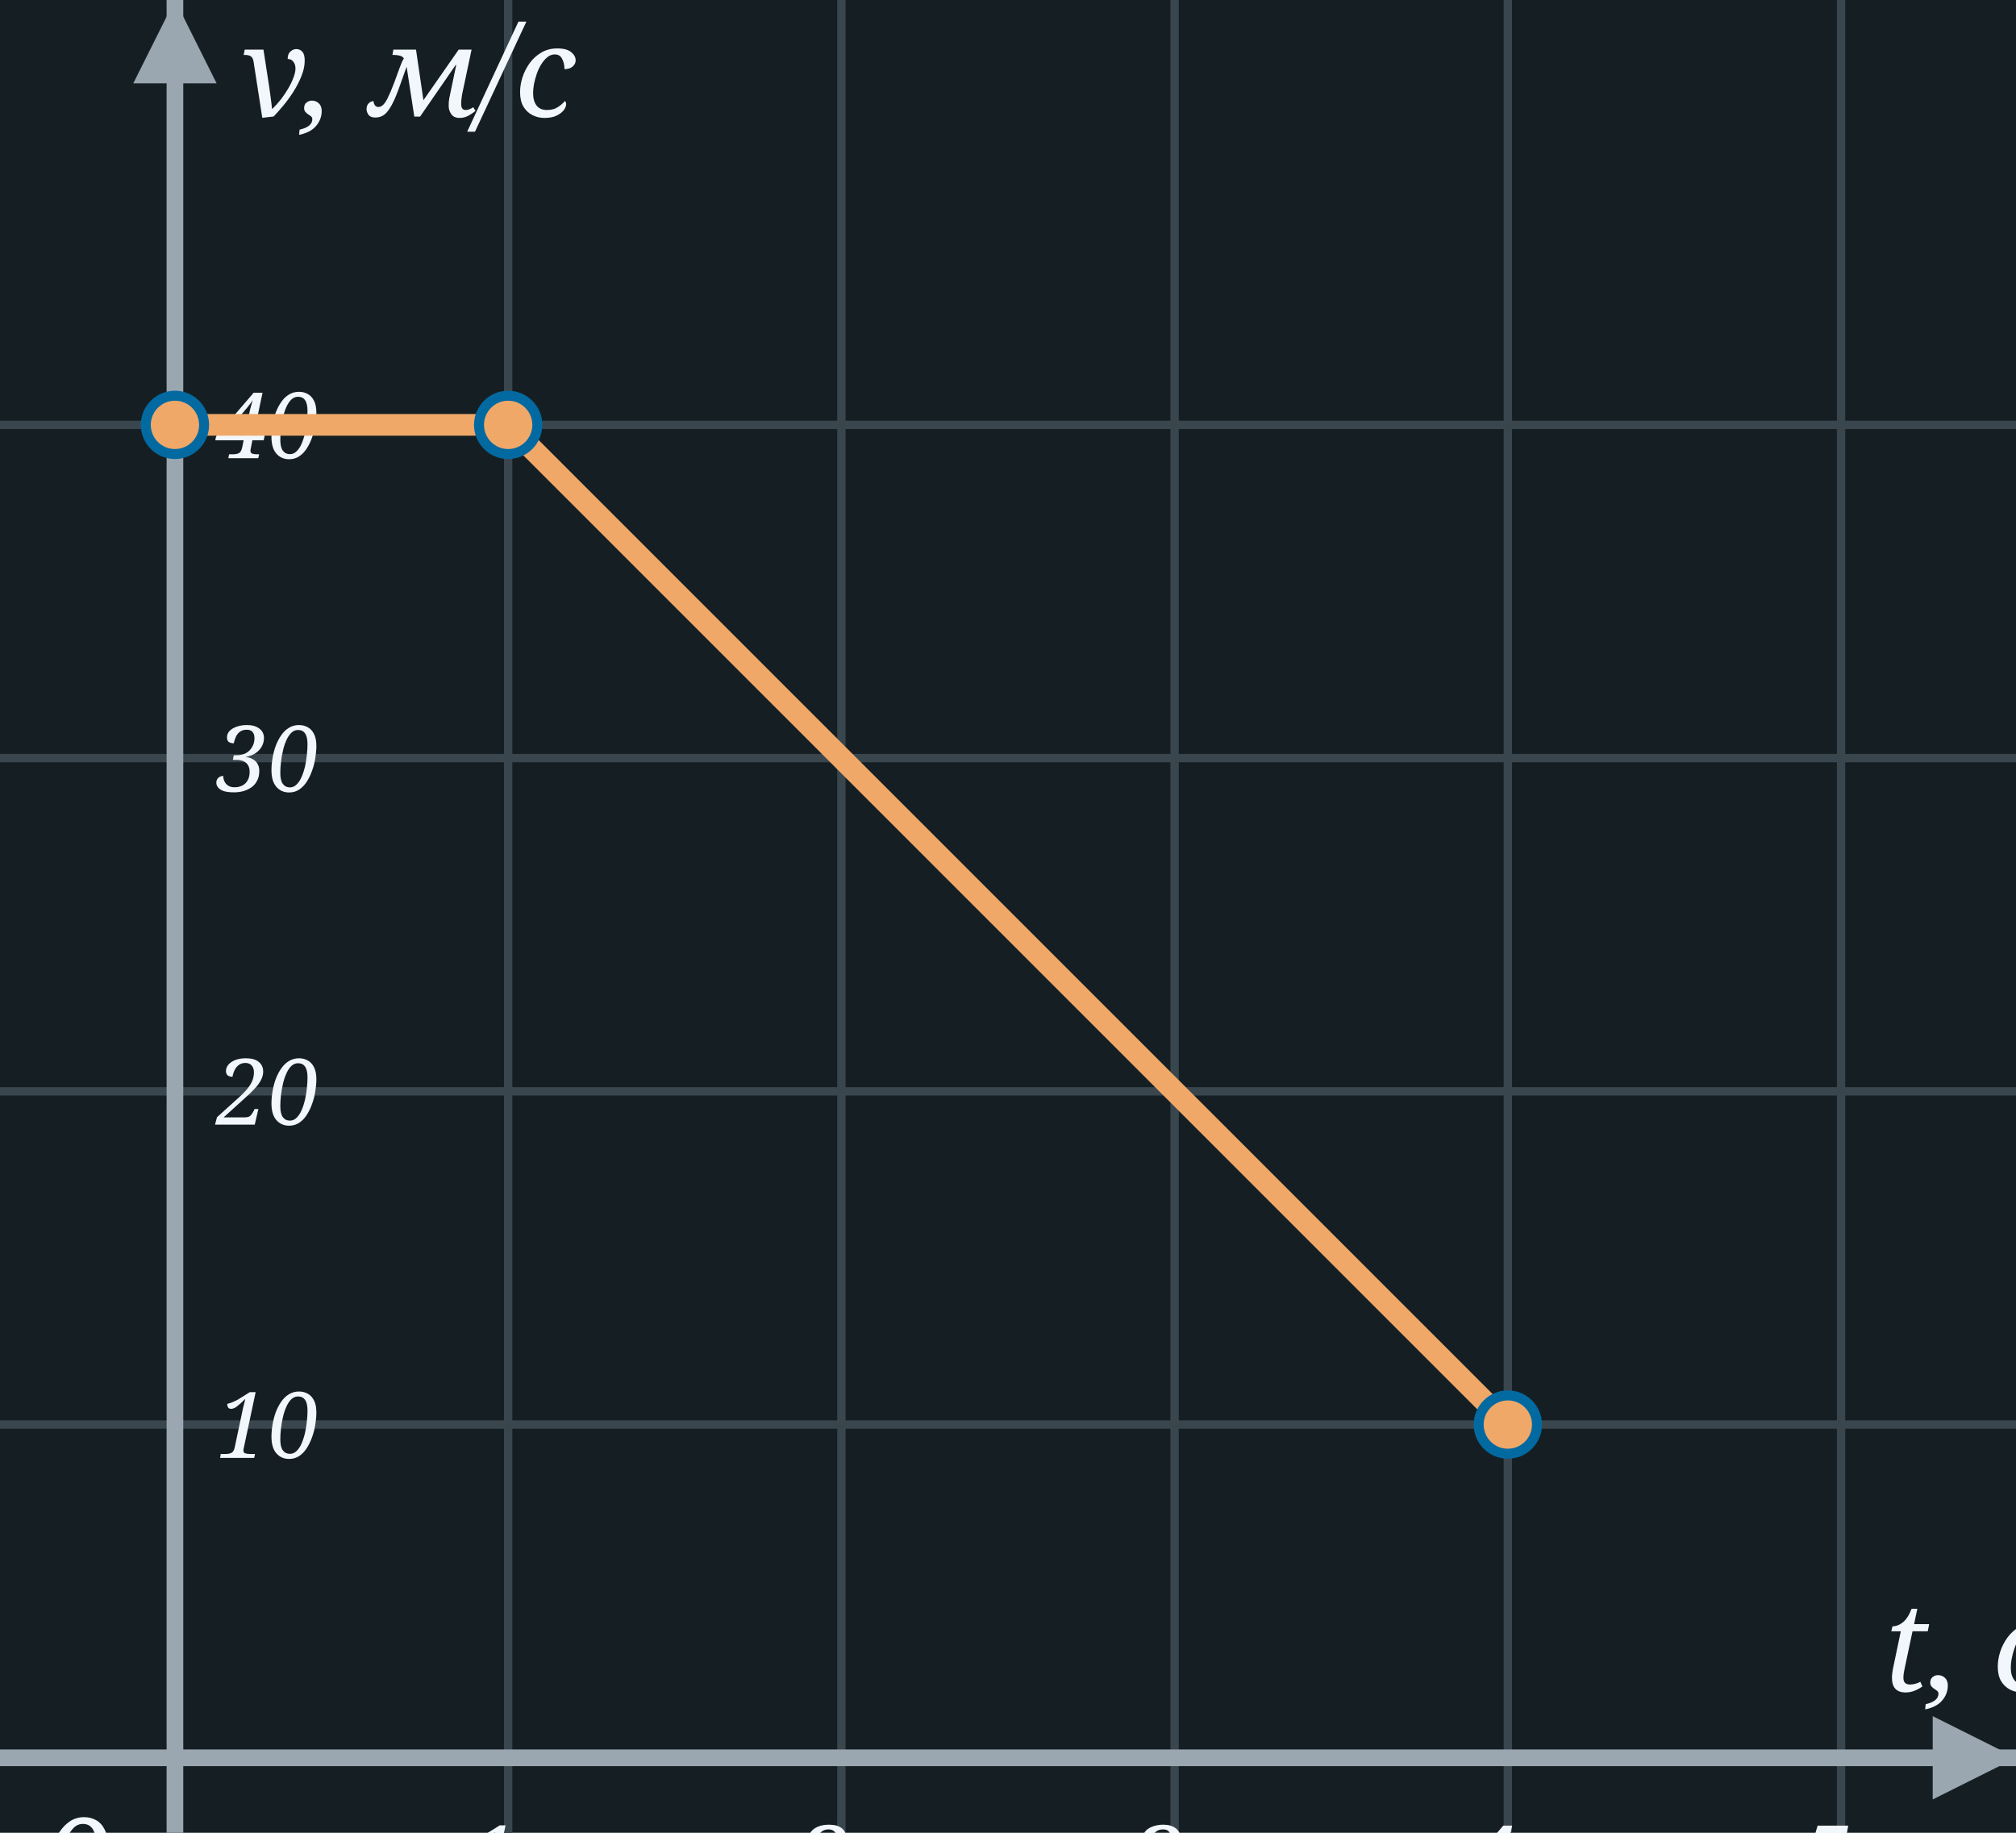
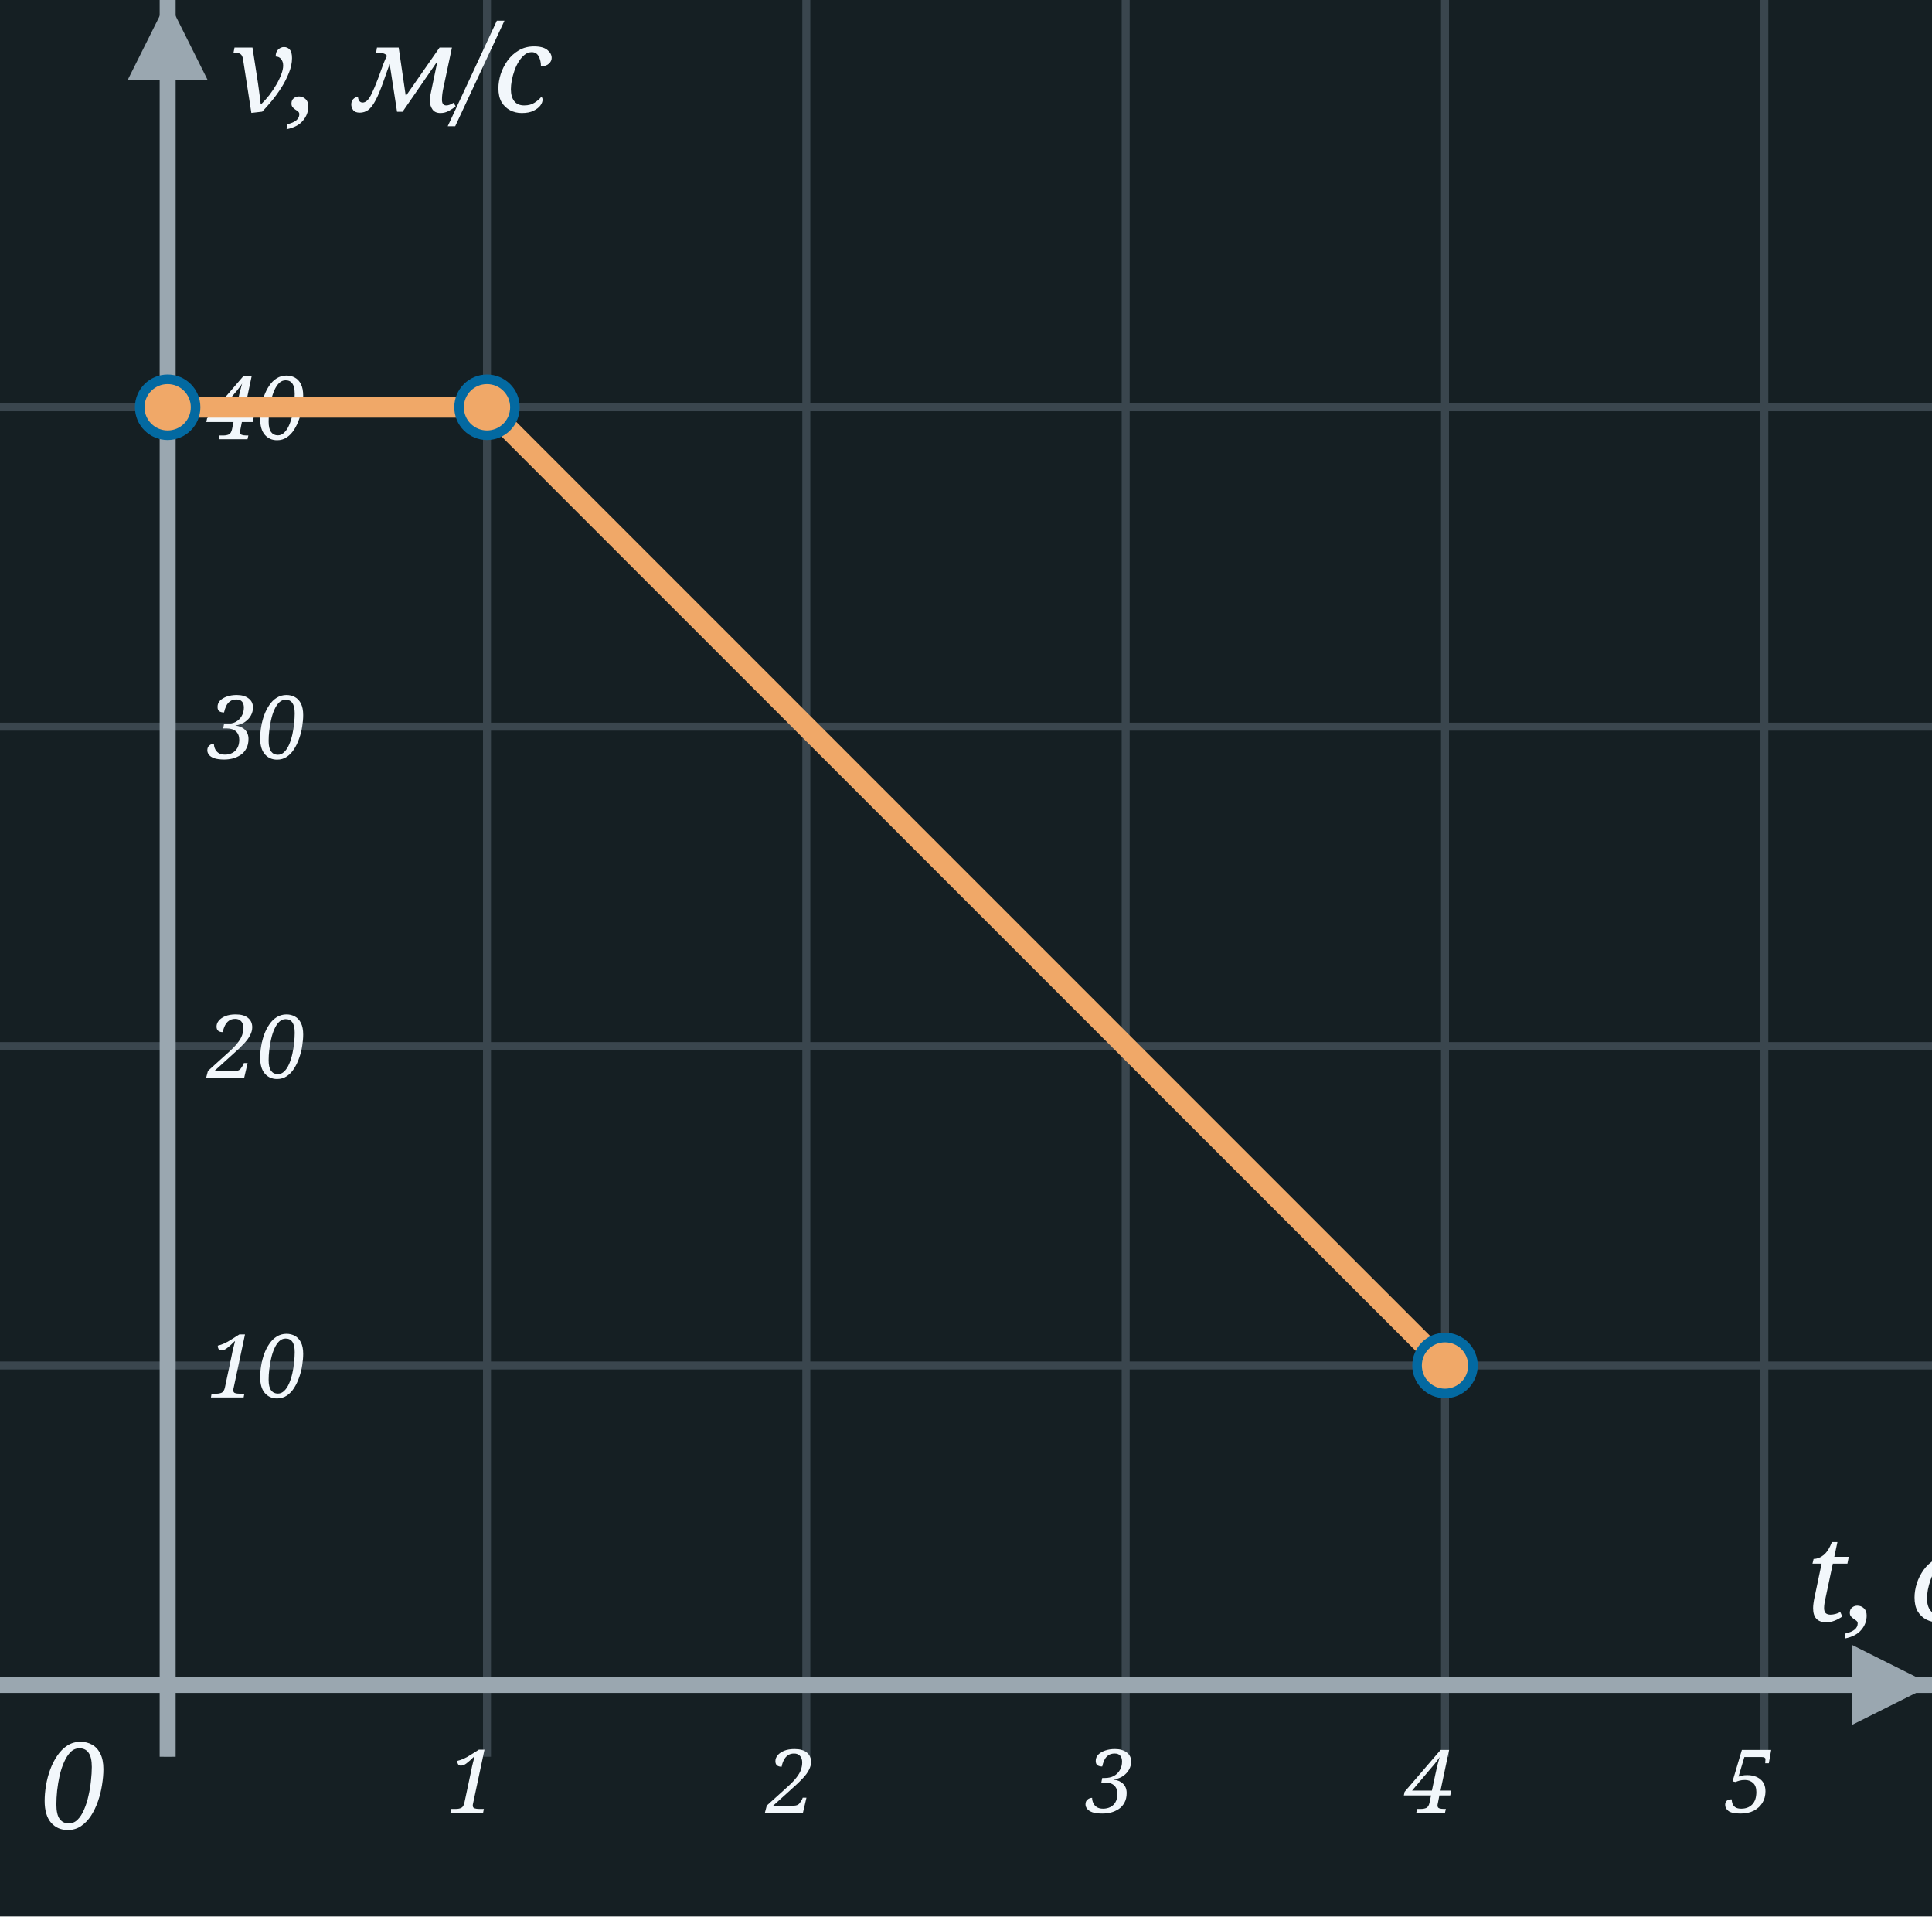
- <svg xmlns="http://www.w3.org/2000/svg" width="242" height="220" viewBox="0 0 242 220">
-   <rect x="0" y="0" width="242" height="220" fill="#151F23" />
+ <svg xmlns="http://www.w3.org/2000/svg" width="242" height="240" viewBox="0 0 242 240">
+   <rect x="0" y="0" width="242" height="240" fill="#151F23" />
  <line x1="21.0" y1="0" x2="21.0" y2="220" stroke="#3A464E" stroke-width="1" />
  <line x1="61.0" y1="0" x2="61.0" y2="220" stroke="#3A464E" stroke-width="1" />
  <line x1="101.0" y1="0" x2="101.0" y2="220" stroke="#3A464E" stroke-width="1" />
  <line x1="141.0" y1="0" x2="141.0" y2="220" stroke="#3A464E" stroke-width="1" />
  <line x1="181.0" y1="0" x2="181.0" y2="220" stroke="#3A464E" stroke-width="1" />
  <line x1="221.0" y1="0" x2="221.0" y2="220" stroke="#3A464E" stroke-width="1" />
  <line x1="0" y1="211.0" x2="242" y2="211.0" stroke="#3A464E" stroke-width="1" />
  <line x1="0" y1="171.0" x2="242" y2="171.0" stroke="#3A464E" stroke-width="1" />
  <line x1="0" y1="131.0" x2="242" y2="131.0" stroke="#3A464E" stroke-width="1" />
  <line x1="0" y1="91.0" x2="242" y2="91.0" stroke="#3A464E" stroke-width="1" />
  <line x1="0" y1="51.0" x2="242" y2="51.0" stroke="#3A464E" stroke-width="1" />
  <line x1="21.0" y1="220" x2="21.0" y2="0" stroke="#9AA7B0" stroke-width="2" />
  <polygon points="16.0,10 26.0,10 21.0,0" fill="#9AA7B0" />
  <line x1="0" y1="211.0" x2="242" y2="211.0" stroke="#9AA7B0" stroke-width="2" />
  <polygon points="232.0,206.0 232.0,216.0 242,211.0" fill="#9AA7B0" />
  <text x="5.0" y="229.0" font-family="Georgia, serif" font-style="italic" font-size="15" fill="#F2F7FB">0</text>
  <text x="226.0" y="203.0" font-family="Georgia, serif" font-style="italic" font-size="15" fill="#F2F7FB">t, с</text>
  <text x="29.0" y="14" font-family="Georgia, serif" font-style="italic" font-size="15" fill="#F2F7FB">v, м/с</text>
  <text x="56.0" y="227.0" font-family="Georgia, serif" font-style="italic" font-size="11" fill="#F2F7FB">1</text>
  <text x="96.0" y="227.0" font-family="Georgia, serif" font-style="italic" font-size="11" fill="#F2F7FB">2</text>
  <text x="136.0" y="227.0" font-family="Georgia, serif" font-style="italic" font-size="11" fill="#F2F7FB">3</text>
  <text x="176.0" y="227.0" font-family="Georgia, serif" font-style="italic" font-size="11" fill="#F2F7FB">4</text>
  <text x="216.0" y="227.0" font-family="Georgia, serif" font-style="italic" font-size="11" fill="#F2F7FB">5</text>
  <text x="26.0" y="175.0" font-family="Georgia, serif" font-style="italic" font-size="11" fill="#F2F7FB">10</text>
  <text x="26.0" y="135.0" font-family="Georgia, serif" font-style="italic" font-size="11" fill="#F2F7FB">20</text>
  <text x="26.0" y="95.0" font-family="Georgia, serif" font-style="italic" font-size="11" fill="#F2F7FB">30</text>
  <text x="26.0" y="55.0" font-family="Georgia, serif" font-style="italic" font-size="11" fill="#F2F7FB">40</text>
  <path d="M 21.0,51.0 L 61.0,51.0 L 181.0,171.0" fill="none" stroke="#f0a868" stroke-width="2.6" stroke-linecap="round" stroke-linejoin="round" />
  <circle cx="21.0" cy="51.0" r="3.5" fill="#f0a868" stroke="#0369a1" stroke-width="1.2" />
  <circle cx="61.0" cy="51.0" r="3.5" fill="#f0a868" stroke="#0369a1" stroke-width="1.2" />
  <circle cx="181.0" cy="171.0" r="3.5" fill="#f0a868" stroke="#0369a1" stroke-width="1.2" />
</svg>
